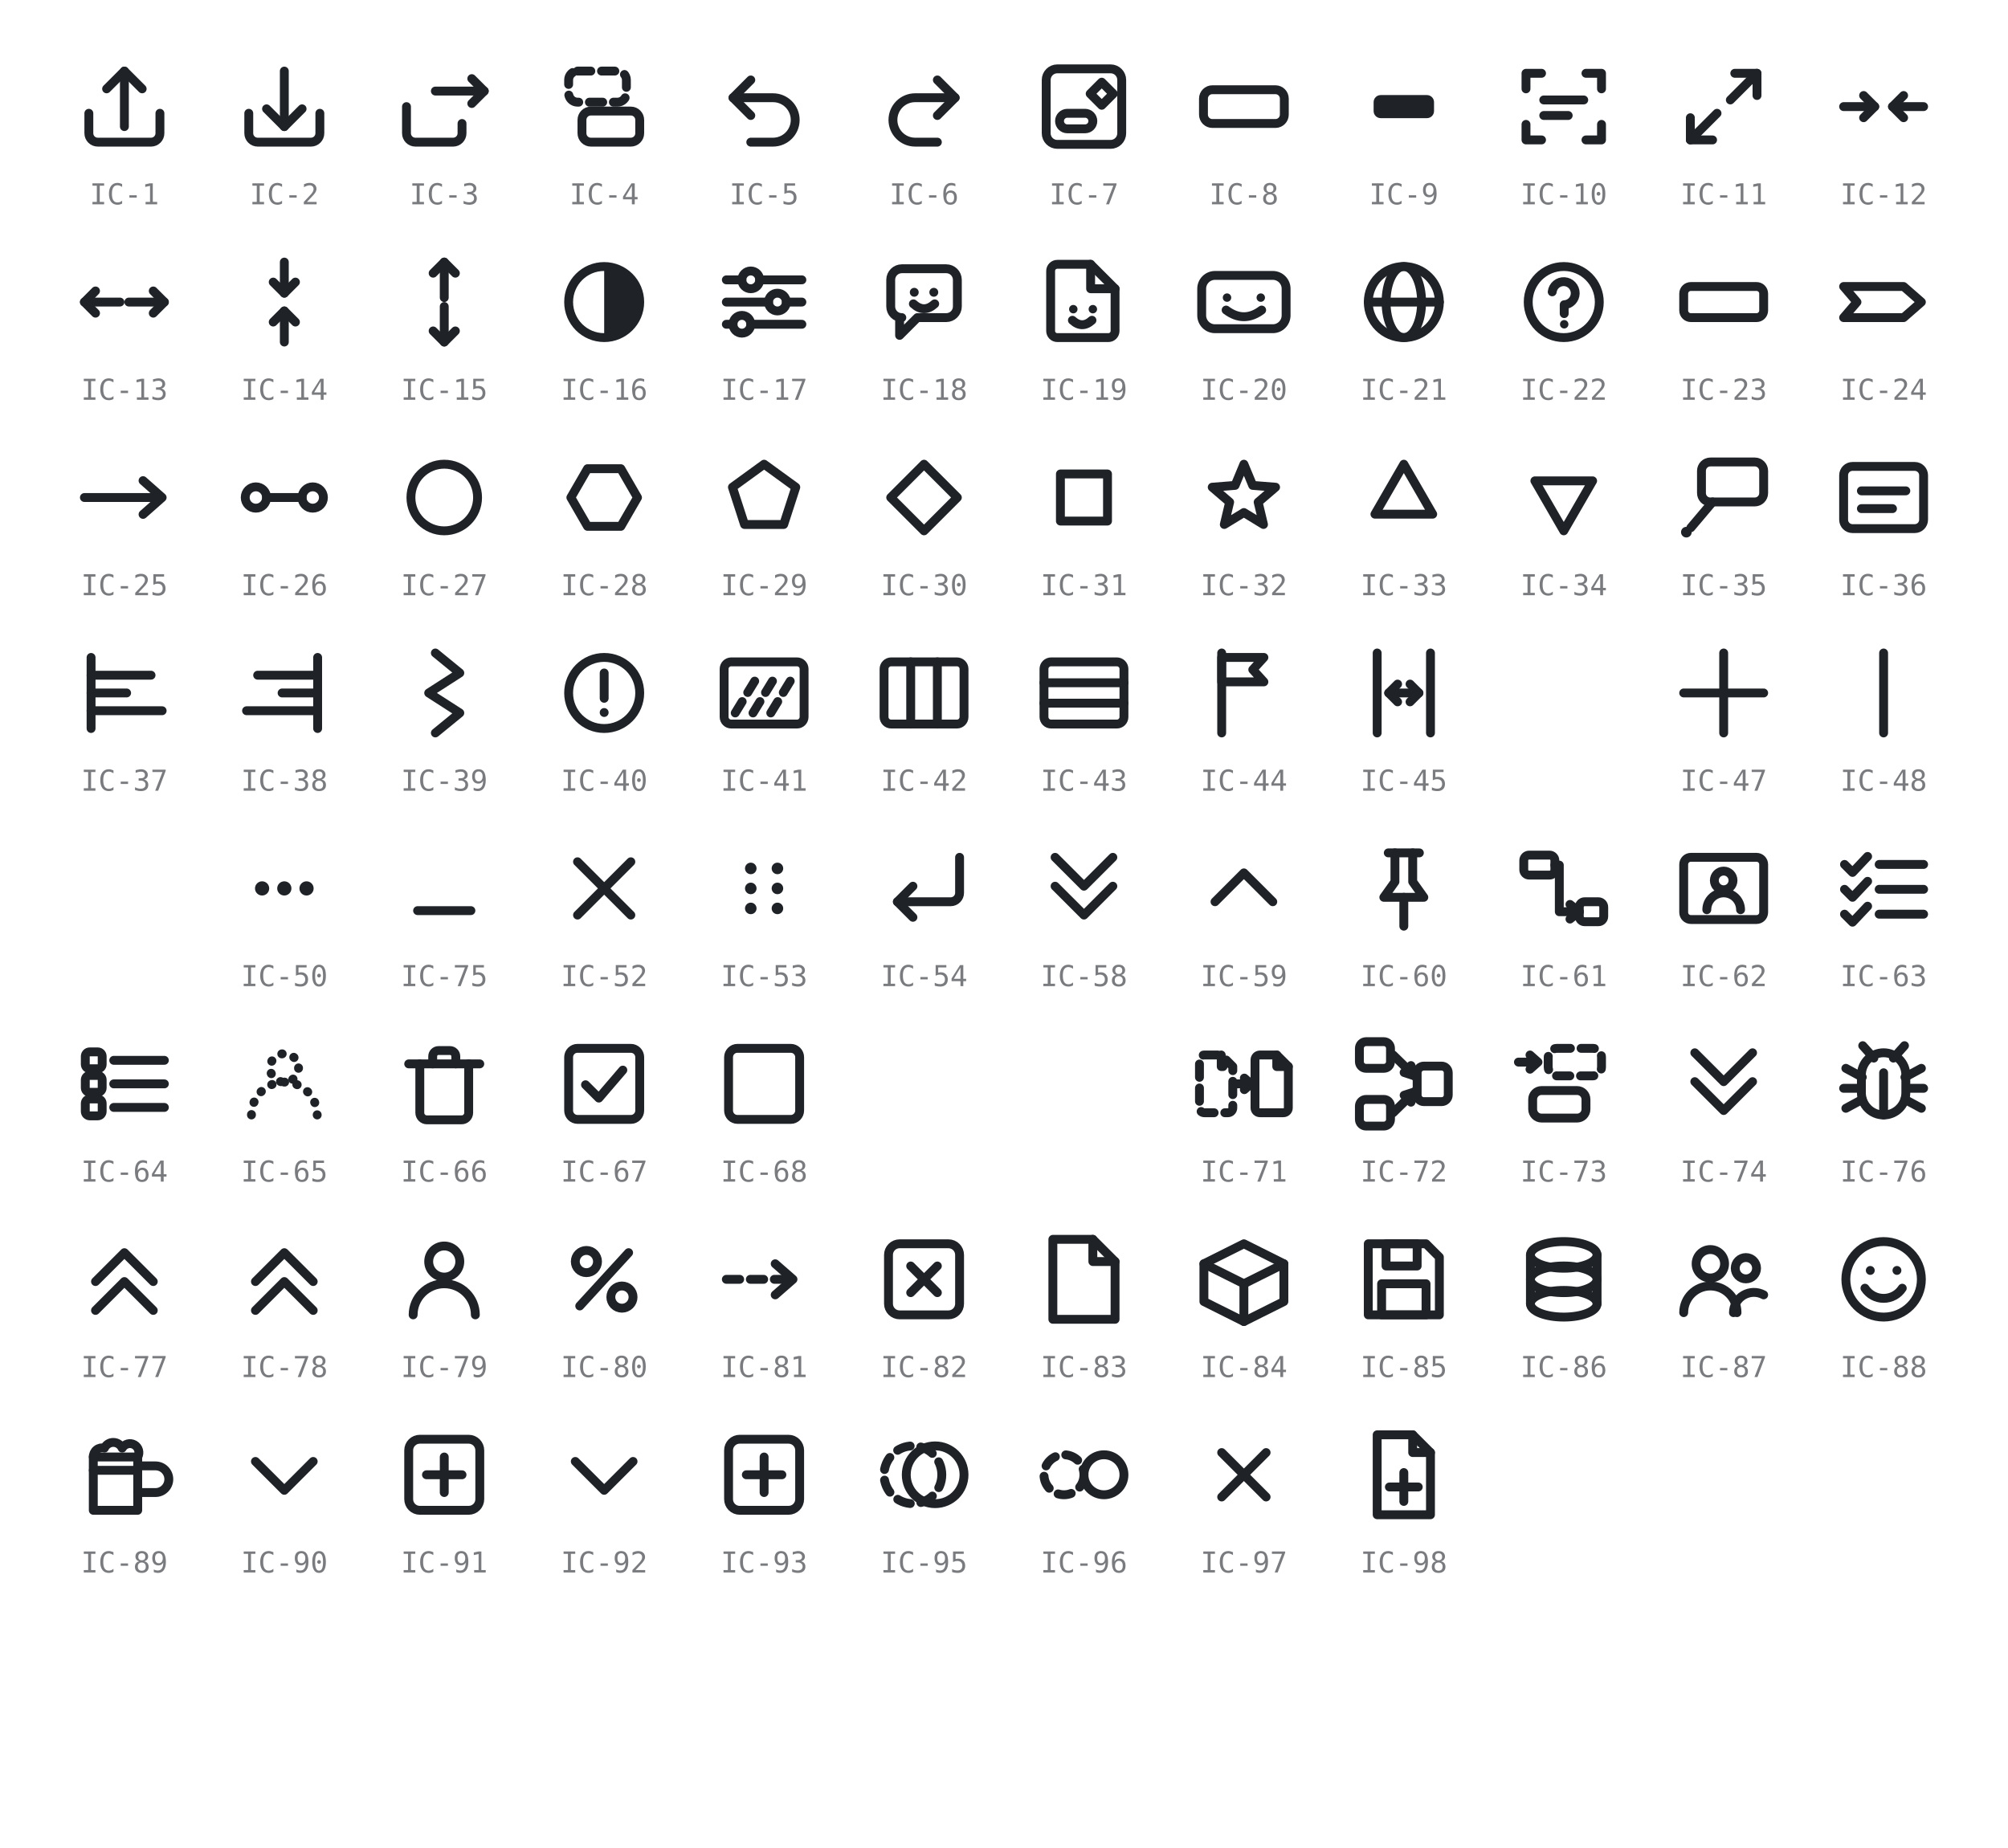
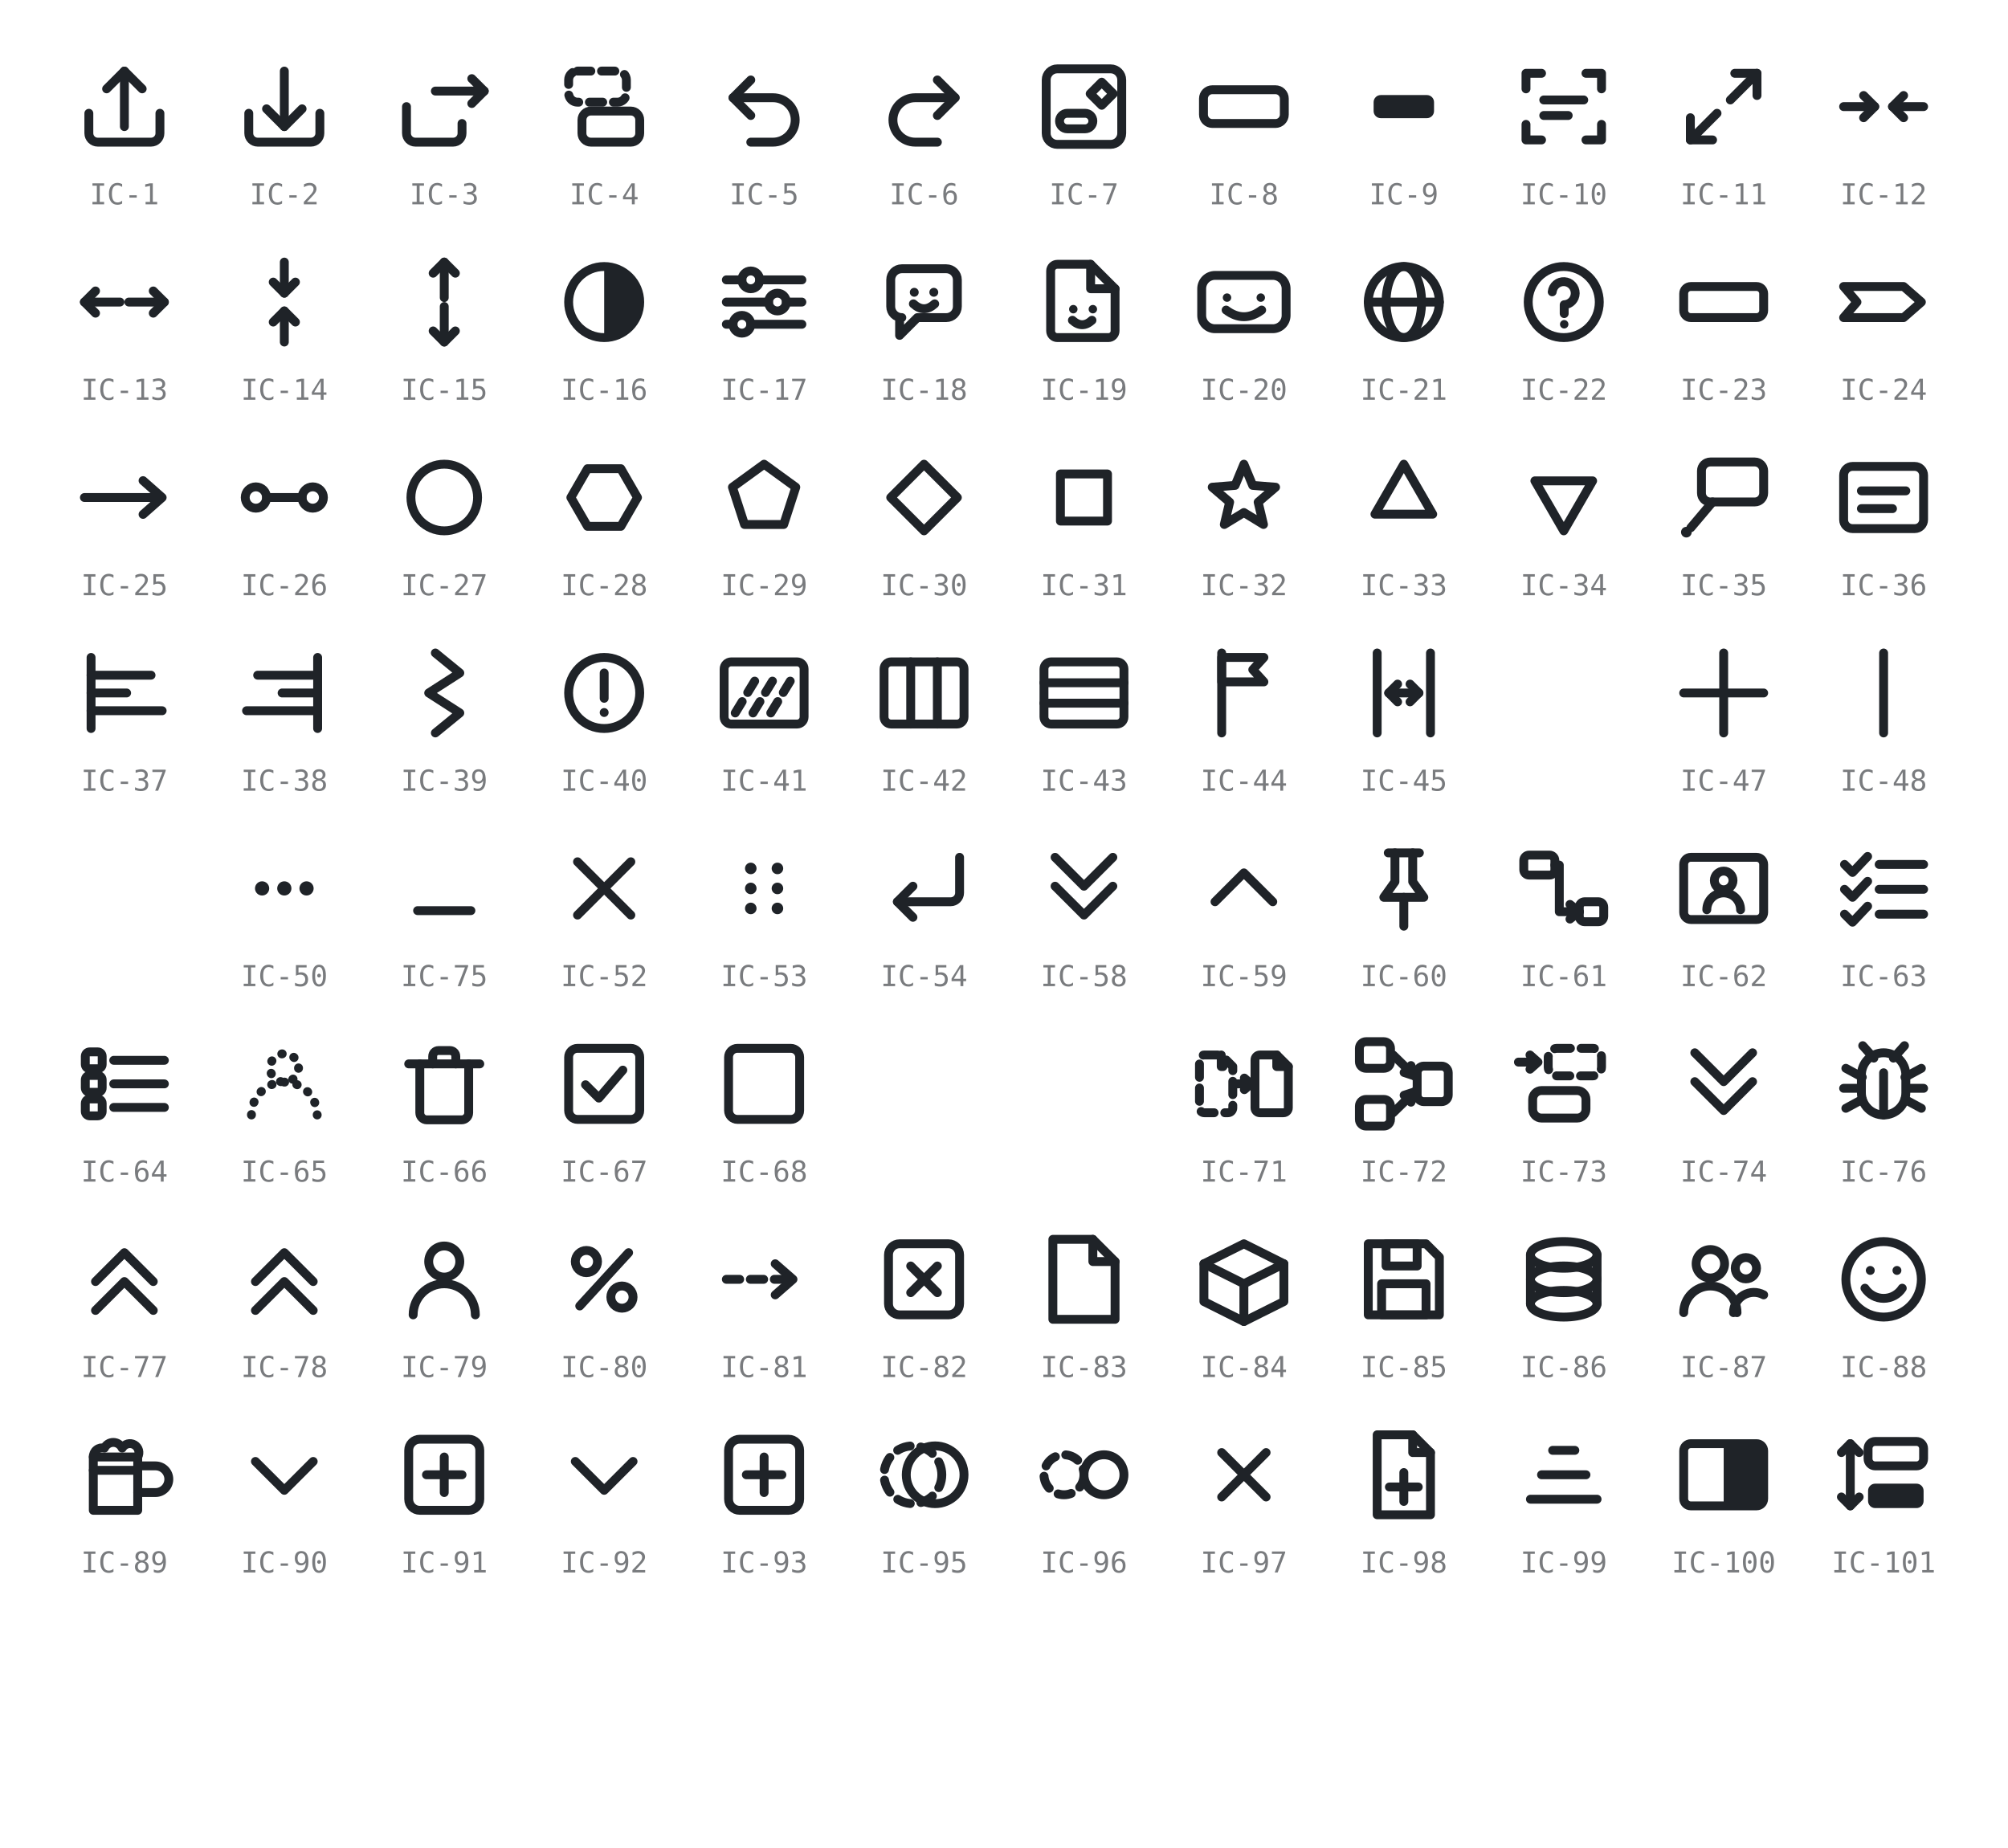
- <svg xmlns="http://www.w3.org/2000/svg" viewBox="0 0 452 416" width="452" height="416" role="img" aria-label="GRS icon glyphs IC-1 to IC-98 (IC-46 and IC-49 retired)">
+ <svg xmlns="http://www.w3.org/2000/svg" viewBox="0 0 452 416" width="452" height="416" role="img" aria-label="GRS icon glyphs IC-1 to IC-101 (IC-46 and IC-49 retired)">
  <style>
    svg { color: #1f2328; }
    @media (prefers-color-scheme: dark) { svg { color: #e6e8ea; } }
    .s { fill: none; stroke: currentColor; stroke-width: 2;
         stroke-linecap: round; stroke-linejoin: round; }
    .f { fill: currentColor; stroke: none; }
    .d { stroke-dasharray: 3 2.4; }
    .t { stroke-dasharray: 0.1 2.8; }
    .lbl { fill: currentColor; opacity: 0.6; text-anchor: middle;
           font-family: ui-monospace, SFMono-Regular, Menlo, Consolas, monospace;
           font-size: 6.5px; }
  </style>
  <g transform="translate(16 12)">
    <path class="s" d="M4 13.5 v4.5 a2 2 0 0 0 2 2 h12 a2 2 0 0 0 2 -2 v-4.5" />
    <path class="s" d="M12 16.5 V4" />
    <path class="s" d="M8 8 L12 4 L16 8" />
  </g>
  <text class="lbl" x="28" y="46">IC-1</text>
  <g transform="translate(52 12)">
    <path class="s" d="M4 13.5 v4.5 a2 2 0 0 0 2 2 h12 a2 2 0 0 0 2 -2 v-4.5" />
    <path class="s" d="M12 4 V16.5" />
    <path class="s" d="M8 12.5 L12 16.5 L16 12.5" />
  </g>
  <text class="lbl" x="64" y="46">IC-2</text>
  <g transform="translate(88 12)">
    <path class="s" d="M3.5 12 v6 a2 2 0 0 0 2 2 h8.5 a2 2 0 0 0 2 -2 v-2.2" />
    <path class="s" d="M10 8.5 H21" />
    <path class="s" d="M18.2 5.7 L21 8.5 L18.2 11.3" />
  </g>
  <text class="lbl" x="100" y="46">IC-3</text>
  <g transform="translate(124 12)">
    <rect class="s d" x="4" y="4" width="13" height="7" rx="2" />
    <rect class="s" x="7" y="13" width="13" height="7" rx="2" />
  </g>
  <text class="lbl" x="136" y="46">IC-4</text>
  <g transform="translate(160 12)">
    <path class="s" d="M5 10 H14 a5 5 0 0 1 0 10 H9" />
    <path class="s" d="M9 6 L5 10 L9 14" />
  </g>
  <text class="lbl" x="172" y="46">IC-5</text>
  <g transform="translate(196 12)">
    <path class="s" d="M19 10 H10 a5 5 0 0 0 0 10 H15" />
    <path class="s" d="M15 6 L19 10 L15 14" />
  </g>
  <text class="lbl" x="208" y="46">IC-6</text>
  <g transform="translate(232 12)">
    <rect class="s" x="3.5" y="3.5" width="17" height="17" rx="2.5" />
    <rect class="s" x="6.5" y="13.5" width="7.5" height="3.5" rx="1.75" />
    <path class="s" d="M16 6.5 L18.6 9.1 L16 11.7 L13.4 9.1 Z" />
  </g>
  <text class="lbl" x="244" y="46">IC-7</text>
  <g transform="translate(268 12)">
    <rect class="s" x="2.9" y="8.2" width="18.2" height="7.6" rx="2" />
  </g>
  <text class="lbl" x="280" y="46">IC-8</text>
  <g transform="translate(304 12)">
    <rect class="f" x="5.2" y="9.4" width="13.6" height="5.2" rx="1.6" />
  </g>
  <text class="lbl" x="316" y="46">IC-9</text>
  <g transform="translate(340 12)">
    <path class="s" d="M3.5 8 V4.5 H7" />
    <path class="s" d="M17 4.5 H20.5 V8" />
    <path class="s" d="M20.5 16 V19.5 H17" />
    <path class="s" d="M7 19.5 H3.5 V16" />
    <path class="s" d="M7.5 10.5 H16.5" />
    <path class="s" d="M7.5 14 H13" />
  </g>
  <text class="lbl" x="352" y="46">IC-10</text>
  <g transform="translate(376 12)">
    <path class="s" d="M10.5 13.5 L4.5 19.5" />
    <path class="s" d="M4.5 14.5 V19.5 H9.5" />
    <path class="s" d="M13.5 10.5 L19.5 4.5" />
    <path class="s" d="M14.5 4.5 H19.5 V9.5" />
  </g>
  <text class="lbl" x="388" y="46">IC-11</text>
  <g transform="translate(412 12)">
    <path class="s" d="M3 12 H10" />
    <path class="s" d="M7.5 9.5 L10 12 L7.5 14.5" />
    <path class="s" d="M21 12 H14" />
    <path class="s" d="M16.5 9.5 L14 12 L16.5 14.5" />
  </g>
  <text class="lbl" x="424" y="46">IC-12</text>
  <g transform="translate(16 56)">
    <path class="s" d="M11 12 H3" />
    <path class="s" d="M5.5 9.5 L3 12 L5.5 14.5" />
    <path class="s" d="M13 12 H21" />
    <path class="s" d="M18.5 9.5 L21 12 L18.5 14.5" />
  </g>
  <text class="lbl" x="28" y="90">IC-13</text>
  <g transform="translate(52 56)">
    <path class="s" d="M12 3 V10" />
    <path class="s" d="M9.5 7.5 L12 10 L14.5 7.5" />
    <path class="s" d="M12 21 V14" />
    <path class="s" d="M9.5 16.5 L12 14 L14.5 16.5" />
  </g>
  <text class="lbl" x="64" y="90">IC-14</text>
  <g transform="translate(88 56)">
    <path class="s" d="M12 11 V3" />
    <path class="s" d="M9.5 5.5 L12 3 L14.5 5.5" />
    <path class="s" d="M12 13 V21" />
    <path class="s" d="M9.5 18.5 L12 21 L14.5 18.5" />
  </g>
  <text class="lbl" x="100" y="90">IC-15</text>
  <g transform="translate(124 56)">
    <circle class="s" cx="12" cy="12" r="8" />
    <path class="f" d="M12 4 a8 8 0 0 1 0 16 Z" />
  </g>
  <text class="lbl" x="136" y="90">IC-16</text>
  <g transform="translate(160 56)">
    <path class="s" d="M3.5 7 H7" />
    <path class="s" d="M11 7 H20.5" />
    <circle class="s" cx="9" cy="7" r="2" />
    <path class="s" d="M3.5 12 H13" />
    <path class="s" d="M17 12 H20.5" />
    <circle class="s" cx="15" cy="12" r="2" />
    <path class="s" d="M3.5 17 H5" />
    <path class="s" d="M9 17 H20.5" />
    <circle class="s" cx="7" cy="17" r="2" />
  </g>
  <text class="lbl" x="172" y="90">IC-17</text>
  <g transform="translate(196 56)">
    <path class="s" d="M4.5 7 a2.5 2.5 0 0 1 2.5 -2.5 h10 a2.5 2.5 0 0 1 2.5 2.5 v6 a2.5 2.5 0 0 1 -2.5 2.5 H10.5 L6.5 19.5 V15.5 H7 A2.5 2.5 0 0 1 4.5 13 Z" />
    <circle class="f" cx="9.8" cy="9.8" r="1" />
    <circle class="f" cx="14.2" cy="9.8" r="1" />
    <path class="s" d="M9.6 12.4 q2.4 2.2 4.8 0" />
  </g>
  <text class="lbl" x="208" y="90">IC-18</text>
  <g transform="translate(232 56)">
    <path class="s" d="M6 3.5 h7.5 L19 9 v9.5 a1.5 1.5 0 0 1 -1.5 1.5 H6 a1.5 1.5 0 0 1 -1.5 -1.5 V5 A1.5 1.5 0 0 1 6 3.5 Z" />
    <path class="s" d="M13.5 3.5 V9 H19" />
    <circle class="f" cx="9.6" cy="13.6" r="0.95" />
    <circle class="f" cx="14" cy="13.6" r="0.95" />
    <path class="s" d="M9.4 16.1 q2.2 2 4.4 0" />
  </g>
  <text class="lbl" x="244" y="90">IC-19</text>
  <g transform="translate(268 56)">
    <rect class="s" x="2.5" y="6" width="19" height="12" rx="3" />
    <circle class="f" cx="8.2" cy="11" r="0.95" />
    <circle class="f" cx="15.8" cy="11" r="0.95" />
    <path class="s" d="M8 13.8 q4 3 8 0" />
  </g>
  <text class="lbl" x="280" y="90">IC-20</text>
  <g transform="translate(304 56)">
    <circle class="s" cx="12" cy="12" r="8" />
    <ellipse class="s" cx="12" cy="12" rx="4" ry="8" />
    <path class="s" d="M4 12 H20" />
  </g>
  <text class="lbl" x="316" y="90">IC-21</text>
  <g transform="translate(340 56)">
    <circle class="s" cx="12" cy="12" r="8" />
    <path class="s" d="M9.4 9.7 a2.6 2.6 0 1 1 2.7 2.9 V14.6" />
    <circle class="f" cx="12.1" cy="17" r="0.95" />
  </g>
  <text class="lbl" x="352" y="90">IC-22</text>
  <g transform="translate(376 56)">
    <rect class="s" x="3" y="8.5" width="18" height="7" rx="1.6" />
  </g>
  <text class="lbl" x="388" y="90">IC-23</text>
  <g transform="translate(412 56)">
    <path class="s" d="M3 8.5 H16.5 L20.5 12 L16.5 15.5 H3 L6 12 Z" />
  </g>
  <text class="lbl" x="424" y="90">IC-24</text>
  <g transform="translate(16 100)">
    <path class="s" d="M3 12 H20" />
    <path class="s" d="M16.2 8.2 L20.5 12 L16.2 15.8" />
  </g>
  <text class="lbl" x="28" y="134">IC-25</text>
  <g transform="translate(52 100)">
    <circle class="s" cx="5.6" cy="12" r="2.4" />
    <circle class="s" cx="18.4" cy="12" r="2.4" />
    <path class="s" d="M8 12 H16" />
  </g>
  <text class="lbl" x="64" y="134">IC-26</text>
  <g transform="translate(88 100)">
    <circle class="s" cx="12" cy="12" r="7.5" />
  </g>
  <text class="lbl" x="100" y="134">IC-27</text>
  <g transform="translate(124 100)">
    <path class="s" d="M19.5 12 L15.75 18.49 L8.25 18.49 L4.5 12 L8.25 5.51 L15.75 5.51 Z" />
  </g>
  <text class="lbl" x="136" y="134">IC-28</text>
  <g transform="translate(160 100)">
    <path class="s" d="M12 4.5 L19.13 9.68 L16.41 18.07 L7.59 18.07 L4.87 9.68 Z" />
  </g>
  <text class="lbl" x="172" y="134">IC-29</text>
  <g transform="translate(196 100)">
    <path class="s" d="M12 4.5 L19.5 12 L12 19.5 L4.5 12 Z" />
  </g>
  <text class="lbl" x="208" y="134">IC-30</text>
  <g transform="translate(232 100)">
    <rect class="s" x="6.7" y="6.7" width="10.6" height="10.6" />
  </g>
  <text class="lbl" x="244" y="134">IC-31</text>
  <g transform="translate(268 100)">
    <path class="s" d="M12 4.5 L13.98 9.27 L19.13 9.68 L15.21 13.04 L16.41 18.07 L12 15.38 L7.59 18.07 L8.79 13.04 L4.87 9.68 L10.02 9.27 Z" />
  </g>
  <text class="lbl" x="280" y="134">IC-32</text>
  <g transform="translate(304 100)">
    <path class="s" d="M12 4.5 L18.5 15.75 L5.5 15.75 Z" />
  </g>
  <text class="lbl" x="316" y="134">IC-33</text>
  <g transform="translate(340 100)">
    <path class="s" d="M12 19.5 L18.5 8.25 L5.5 8.25 Z" />
  </g>
  <text class="lbl" x="352" y="134">IC-34</text>
  <g transform="translate(376 100)">
    <rect class="s" x="7" y="4" width="14" height="9" rx="2" />
    <path class="s" d="M9.5 13 L4.6 18.8" />
    <circle class="f" cx="3.6" cy="19.8" r="1.2" />
  </g>
  <text class="lbl" x="388" y="134">IC-35</text>
  <g transform="translate(412 100)">
    <rect class="s" x="3" y="5" width="18" height="14" rx="2" />
    <path class="s" d="M7 10.5 H17" />
    <path class="s" d="M7 14.5 H14" />
  </g>
  <text class="lbl" x="424" y="134">IC-36</text>
  <g transform="translate(16 144)">
    <path class="s" d="M4.5 4 V20" />
    <path class="s" d="M4.5 8 H18" />
    <path class="s" d="M4.5 12 H12.5" />
    <path class="s" d="M4.5 16 H20.5" />
  </g>
  <text class="lbl" x="28" y="178">IC-37</text>
  <g transform="translate(52 144)">
    <path class="s" d="M19.5 4 V20" />
    <path class="s" d="M6 8 H19.5" />
    <path class="s" d="M11.5 12 H19.5" />
    <path class="s" d="M3.5 16 H19.5" />
  </g>
  <text class="lbl" x="64" y="178">IC-38</text>
  <g transform="translate(88 144)">
    <path class="s" d="M10 3 L15.5 7.5 L8.5 12 L15.5 16.5 L10 21" />
  </g>
  <text class="lbl" x="100" y="178">IC-39</text>
  <g transform="translate(124 144)">
    <circle class="s" cx="12" cy="12" r="8" />
    <path class="s" d="M12 7.5 V13.2" />
    <circle class="f" cx="12" cy="16.4" r="1" />
  </g>
  <text class="lbl" x="136" y="178">IC-40</text>
  <g transform="translate(160 144)">
    <rect class="s" x="3" y="5" width="18" height="14" rx="1.6" />
    <path class="s d" d="M5.5 16.5 L11 7.5" />
    <path class="s d" d="M9.5 16.5 L15 7.5" />
    <path class="s d" d="M13.5 16.5 L19 7.5" />
  </g>
  <text class="lbl" x="172" y="178">IC-41</text>
  <g transform="translate(196 144)">
    <rect class="s" x="3" y="5" width="18" height="14" rx="1.6" />
    <path class="s" d="M9 5 V19" />
    <path class="s" d="M15 5 V19" />
  </g>
  <text class="lbl" x="208" y="178">IC-42</text>
  <g transform="translate(232 144)">
    <rect class="s" x="3" y="5" width="18" height="14" rx="1.6" />
    <path class="s" d="M3 9.7 H21" />
    <path class="s" d="M3 14.3 H21" />
  </g>
  <text class="lbl" x="244" y="178">IC-43</text>
  <g transform="translate(268 144)">
    <path class="s" d="M7 3 V21" />
    <path class="s" d="M7 4 H16.5 L14 6.75 L16.5 9.5 H7 Z" />
  </g>
  <text class="lbl" x="280" y="178">IC-44</text>
  <g transform="translate(304 144)">
    <path class="s" d="M6 3 V21" />
    <path class="s" d="M18 3 V21" />
    <path class="s" d="M8.6 12 H15.4" />
    <path class="s" d="M10.6 10 L8.6 12 L10.6 14" />
    <path class="s" d="M13.4 10 L15.4 12 L13.4 14" />
  </g>
  <text class="lbl" x="316" y="178">IC-45</text>
  <g transform="translate(376 144)">
    <path class="s" d="M12 3 V21" />
    <path class="s" d="M3 12 H21" />
  </g>
  <text class="lbl" x="388" y="178">IC-47</text>
  <g transform="translate(412 144)">
    <path class="s" d="M12 3 V21" />
  </g>
  <text class="lbl" x="424" y="178">IC-48</text>
  <g transform="translate(52 188)">
    <circle class="f" cx="7" cy="12" r="1.6" />
    <circle class="f" cx="12" cy="12" r="1.6" />
    <circle class="f" cx="17" cy="12" r="1.6" />
  </g>
  <text class="lbl" x="64" y="222">IC-50</text>
  <g transform="translate(88 188)">
    <path class="s" d="M6 17 H18" />
  </g>
  <text class="lbl" x="100" y="222">IC-75</text>
  <g transform="translate(124 188)">
    <path class="s" d="M6 6 L18 18" />
    <path class="s" d="M18 6 L6 18" />
  </g>
  <text class="lbl" x="136" y="222">IC-52</text>
  <g transform="translate(160 188)">
    <circle class="f" cx="9" cy="7.5" r="1.3" />
    <circle class="f" cx="9" cy="12" r="1.3" />
    <circle class="f" cx="9" cy="16.5" r="1.3" />
    <circle class="f" cx="15" cy="7.5" r="1.3" />
    <circle class="f" cx="15" cy="12" r="1.3" />
    <circle class="f" cx="15" cy="16.5" r="1.3" />
  </g>
  <text class="lbl" x="172" y="222">IC-53</text>
  <g transform="translate(196 188)">
    <path class="s" d="M20 5 V13 a2 2 0 0 1 -2 2 H6" />
    <path class="s" d="M9.5 11.5 L6 15 L9.5 18.5" />
  </g>
  <text class="lbl" x="208" y="222">IC-54</text>
  <g transform="translate(232 188)">
    <path class="s" d="M5.5 11.5 L12 18 L18.5 11.5" />
    <path class="s" d="M5.5 5 L12 11.5 L18.5 5" />
  </g>
  <text class="lbl" x="244" y="222">IC-58</text>
  <g transform="translate(268 188)">
    <path class="s" d="M5.5 15 L12 8.5 L18.5 15" />
  </g>
  <text class="lbl" x="280" y="222">IC-59</text>
  <g transform="translate(304 188)">
    <path class="s" d="M8.5 4 H15.5" />
    <path class="s" d="M10 4 V10.5 L7.5 14 H16.5 L14 10.5 V4" />
    <path class="s" d="M12 14 V20.5" />
  </g>
  <text class="lbl" x="316" y="222">IC-60</text>
  <g transform="translate(340 188)">
    <rect class="s" x="3" y="4.5" width="7" height="4.5" rx="1.2" />
    <rect class="s" x="15.5" y="15" width="5.5" height="4.5" rx="1.2" />
    <path class="s" d="M10 6.75 H11 V17.25 H15.5" />
    <path class="s" d="M13.4 15.6 L15.5 17.25 L13.4 18.9" />
  </g>
  <text class="lbl" x="352" y="222">IC-61</text>
  <g transform="translate(376 188)">
    <rect class="s" x="3" y="5" width="18" height="14" rx="1.6" />
    <circle class="s" cx="12" cy="10.2" r="2.1" />
    <path class="s" d="M8.2 16.8 a3.8 3.8 0 0 1 7.6 0" />
  </g>
  <text class="lbl" x="388" y="222">IC-62</text>
  <g transform="translate(412 188)">
    <path class="s" d="M3.2 6.6 L5 8.4 L8.4 4.8" />
    <path class="s" d="M11 6.6 H21" />
    <path class="s" d="M3.2 12.2 L5 14 L8.4 10.4" />
    <path class="s" d="M11 12.2 H21" />
    <path class="s" d="M3.2 17.8 L5 19.6 L8.4 16" />
    <path class="s" d="M11 17.8 H21" />
  </g>
  <text class="lbl" x="424" y="222">IC-63</text>
  <g transform="translate(16 232)">
    <rect class="s" x="3.2" y="4.8" width="3.8" height="3.8" rx="1" />
    <path class="s" d="M9.6 6.7 H21" />
    <rect class="s" x="3.2" y="10.1" width="3.8" height="3.8" rx="1" />
    <path class="s" d="M9.6 12 H21" />
    <rect class="s" x="3.2" y="15.4" width="3.8" height="3.8" rx="1" />
    <path class="s" d="M9.6 17.3 H21" />
  </g>
  <text class="lbl" x="28" y="266">IC-64</text>
  <g transform="translate(52 232)">
    <circle class="s t" cx="12" cy="8.4" r="3.2" />
    <path class="s t" d="M4.6 19 a7.4 7.4 0 0 1 14.8 0" />
  </g>
  <text class="lbl" x="64" y="266">IC-65</text>
  <g transform="translate(88 232)">
    <path class="s" d="M4 7.5 H20" />
    <path class="s" d="M9.4 7.5 V5.8 a1.3 1.3 0 0 1 1.3 -1.3 h2.6 a1.3 1.3 0 0 1 1.3 1.3 V7.5" />
    <path class="s" d="M6.5 7.5 v11 a1.6 1.6 0 0 0 1.6 1.6 h7.8 a1.6 1.6 0 0 0 1.6 -1.6 V7.5" />
  </g>
  <text class="lbl" x="100" y="266">IC-66</text>
  <g transform="translate(124 232)">
    <rect class="s" x="4" y="4" width="16" height="16" rx="2" />
    <path class="s" d="M7.8 12.2 L10.8 15.2 L16.2 8.9" />
  </g>
  <text class="lbl" x="136" y="266">IC-67</text>
  <g transform="translate(160 232)">
    <rect class="s" x="4" y="4" width="16" height="16" rx="2" />
  </g>
  <text class="lbl" x="172" y="266">IC-68</text>
  <g transform="translate(268 232)">
    <path class="s d" d="M3.1 5.5 H6.9 L9.5 8.1 V17.4 a1.1 1.1 0 0 1 -1.1 1.1 H3.1 a1.1 1.1 0 0 1 -1.1 -1.1 V6.6 a1.1 1.1 0 0 1 1.1 -1.1 Z" />
    <path class="s d" d="M6.9 5.5 V8.1 H9.5" />
    <path class="s" d="M15.6 5.5 H19.4 L22 8.1 V17.4 a1.1 1.1 0 0 1 -1.1 1.1 H15.6 a1.1 1.1 0 0 1 -1.1 -1.1 V6.6 a1.1 1.1 0 0 1 1.1 -1.1 Z" />
    <path class="s" d="M19.4 5.5 V8.1 H22" />
    <path class="s" d="M10.2 12 H13.4" />
    <path class="s" d="M12.1 10.7 L13.6 12 L12.1 13.3" />
  </g>
  <text class="lbl" x="280" y="266">IC-71</text>
  <g transform="translate(304 232)">
    <rect class="s" x="2" y="2.5" width="7" height="6" rx="1.5" />
    <rect class="s" x="2" y="15.5" width="7" height="6" rx="1.5" />
    <rect class="s" x="15" y="8" width="7" height="8" rx="1.5" />
    <path class="s" d="M9.6 5.5 L14.4 10.2" />
    <path class="s" d="M12.07 9.44 L14.4 10.2 L13.61 7.88" />
    <path class="s" d="M9.6 18.5 L14.4 13.8" />
    <path class="s" d="M13.61 16.12 L14.4 13.8 L12.07 14.56" />
  </g>
  <text class="lbl" x="316" y="266">IC-72</text>
  <g transform="translate(340 232)">
    <rect class="s d" x="8.5" y="4" width="12" height="6.2" rx="2" />
    <rect class="s" x="5" y="13.5" width="12" height="6.2" rx="2" />
    <path class="s" d="M1.8 7.1 H6" />
    <path class="s" d="M4.4 5.5 L6.2 7.1 L4.4 8.7" />
  </g>
  <text class="lbl" x="352" y="266">IC-73</text>
  <g transform="translate(376 232)">
    <path class="s" d="M5.5 11.5 L12 18 L18.5 11.5" />
    <path class="s" d="M5.5 5 L12 11.5 L18.5 5" />
  </g>
  <text class="lbl" x="388" y="266">IC-74</text>
  <g transform="translate(412 232)">
    <path class="s" d="M7 10 a5 5 0 0 1 10 0 v4 a5 5 0 0 1 -10 0 Z" />
    <path class="s" d="M12 9.5 V19" />
    <path class="s" d="M9.8 6.2 L7.3 3.4" />
    <path class="s" d="M14.2 6.2 L16.7 3.4" />
    <path class="s" d="M7.2 10.5 L3.5 8.5" />
    <path class="s" d="M6.8 13 L3 13" />
    <path class="s" d="M7.2 15.5 L3.5 17.5" />
    <path class="s" d="M16.8 10.5 L20.5 8.5" />
    <path class="s" d="M17.2 13 L21 13" />
    <path class="s" d="M16.8 15.5 L20.5 17.5" />
  </g>
  <text class="lbl" x="424" y="266">IC-76</text>
  <g transform="translate(16 276)">
    <path class="s" d="M5.5 12.5 L12 6 L18.5 12.5" />
    <path class="s" d="M5.5 19 L12 12.5 L18.5 19" />
  </g>
  <text class="lbl" x="28" y="310">IC-77</text>
  <g transform="translate(52 276)">
    <path class="s" d="M5.5 12.5 L12 6 L18.5 12.5" />
    <path class="s" d="M5.5 19 L12 12.5 L18.5 19" />
  </g>
  <text class="lbl" x="64" y="310">IC-78</text>
  <g transform="translate(88 276)">
    <circle class="s" cx="12" cy="8" r="3.5" />
    <path class="s" d="M5 20 a7 7 0 0 1 14 0" />
  </g>
  <text class="lbl" x="100" y="310">IC-79</text>
  <g transform="translate(124 276)">
    <path class="s" d="M17.5 6 L6.5 18" />
    <circle class="s" cx="8" cy="8" r="2.5" />
    <circle class="s" cx="16" cy="16" r="2.5" />
  </g>
  <text class="lbl" x="136" y="310">IC-80</text>
  <g transform="translate(160 276)">
    <path class="s d" d="M3.5 12 H17" />
    <path class="s" d="M14.5 8.5 L18.5 12 L14.5 15.5" />
  </g>
  <text class="lbl" x="172" y="310">IC-81</text>
  <g transform="translate(196 276)">
    <rect class="s" x="4" y="4" width="16" height="16" rx="2.5" />
    <path class="s" d="M9 9 L15 15" />
    <path class="s" d="M15 9 L9 15" />
  </g>
  <text class="lbl" x="208" y="310">IC-82</text>
  <g transform="translate(232 276)">
    <path class="s" d="M5 3 H14 L19 8 V21 H5 Z" />
    <path class="s" d="M14 3 V8 H19" />
  </g>
  <text class="lbl" x="244" y="310">IC-83</text>
  <g transform="translate(268 276)">
    <path class="s" d="M3 8.5 L12 4 L21 8.5 V17 L12 21.5 L3 17 Z" />
    <path class="s" d="M3 8.5 L12 13 L21 8.5" />
    <path class="s" d="M12 13 V21.5" />
  </g>
  <text class="lbl" x="280" y="310">IC-84</text>
  <g transform="translate(304 276)">
    <path class="s" d="M4 4 H17 L20 7 V20 H4 Z" />
    <rect class="s" x="8" y="4" width="7" height="5" />
    <rect class="s" x="7" y="13" width="10" height="7" />
  </g>
  <text class="lbl" x="316" y="310">IC-85</text>
  <g transform="translate(340 276)">
    <ellipse class="s" cx="12" cy="6.5" rx="7.5" ry="3" />
    <path class="s" d="M4.5 6.5 V17.5" />
    <path class="s" d="M19.5 6.5 V17.5" />
    <ellipse class="s" cx="12" cy="12" rx="7.5" ry="3" />
    <ellipse class="s" cx="12" cy="17.5" rx="7.5" ry="3" />
  </g>
  <text class="lbl" x="352" y="310">IC-86</text>
  <g transform="translate(376 276)">
    <circle class="s" cx="9" cy="8.5" r="3.2" />
    <path class="s" d="M3 19.5 a6 6 0 0 1 12 0" />
    <circle class="s" cx="17" cy="9.5" r="2.4" />
    <path class="s" d="M14.2 19.5 a4.6 4.6 0 0 1 6.8-4" />
  </g>
  <text class="lbl" x="388" y="310">IC-87</text>
  <g transform="translate(412 276)">
    <circle class="s" cx="12" cy="12" r="8.5" />
    <circle class="f" cx="9" cy="10" r="1" />
    <circle class="f" cx="15" cy="10" r="1" />
    <path class="s" d="M7.8 14 a5 5 0 0 0 8.4 0" />
  </g>
  <text class="lbl" x="424" y="310">IC-88</text>
  <g transform="translate(16 320)">
    <path class="s" d="M5 8 H15 V20 H5 Z" />
    <path class="s" d="M15 10 H19 a2 2 0 0 1 0 6 H15" />
    <path class="s" d="M5 11 H15" />
    <path class="s" d="M5 8 a2 2 0 0 1 2.5-2 a2.2 2.2 0 0 1 4 0 a2 2 0 0 1 3.5 2" />
  </g>
  <text class="lbl" x="28" y="354">IC-89</text>
  <g transform="translate(52 320)">
    <path class="s" d="M5.5 9 L12 15.5 L18.5 9" />
  </g>
  <text class="lbl" x="64" y="354">IC-90</text>
  <g transform="translate(88 320)">
    <rect class="s" x="4" y="4" width="16" height="16" rx="2.5" />
    <path class="s" d="M12 8 V16" />
    <path class="s" d="M8 12 H16" />
  </g>
  <text class="lbl" x="100" y="354">IC-91</text>
  <g transform="translate(124 320)">
    <path class="s" d="M5.5 9 L12 15.5 L18.5 9" />
  </g>
  <text class="lbl" x="136" y="354">IC-92</text>
  <g transform="translate(160 320)">
    <rect class="s" x="4" y="4" width="16" height="16" rx="2.5" />
    <path class="s" d="M12 8 V16" />
    <path class="s" d="M8 12 H16" />
  </g>
  <text class="lbl" x="172" y="354">IC-93</text>
  <g transform="translate(196 320)">
    <circle class="s d" cx="9.5" cy="12" r="6.5" />
    <circle class="s" cx="14.5" cy="12" r="6.5" />
  </g>
  <text class="lbl" x="208" y="354">IC-95</text>
  <g transform="translate(232 320)">
    <circle class="s d" cx="7.5" cy="12" r="4.5" />
    <circle class="s" cx="16.5" cy="12" r="4.5" />
  </g>
  <text class="lbl" x="244" y="354">IC-96</text>
  <g transform="translate(268 320)">
    <path class="s" d="M7 7 L17 17" />
    <path class="s" d="M17 7 L7 17" />
  </g>
  <text class="lbl" x="280" y="354">IC-97</text>
  <g transform="translate(304 320)">
    <path class="s" d="M6 3 H14 L18 7 V21 H6 Z" />
    <path class="s" d="M14 3 V7 H18" />
    <path class="s" d="M12 11.5 V18" />
    <path class="s" d="M8.75 14.75 H15.25" />
  </g>
  <text class="lbl" x="316" y="354">IC-98</text>
+   <g transform="translate(340 320)">
+     <path class="s" d="M9.5 6.5 H14.5" />
+     <path class="s" d="M7 12 H17" />
+     <path class="s" d="M4.5 17.5 H19.5" />
+   </g>
+   <text class="lbl" x="352" y="354">IC-99</text>
+   <g transform="translate(376 320)">
+     <rect class="s" x="3" y="5" width="18" height="14" rx="1.6" />
+     <path class="f" d="M12 5 H19.4 A1.6 1.6 0 0 1 21 6.6 V17.4 A1.6 1.6 0 0 1 19.4 19 H12 Z" />
+   </g>
+   <text class="lbl" x="388" y="354">IC-100</text>
+   <g transform="translate(412 320)">
+     <rect class="s" x="8.5" y="4.5" width="12.5" height="5.5" rx="1.6" />
+     <rect class="f" x="8.5" y="14" width="12.5" height="5.5" rx="1.6" />
+     <path class="s" d="M4.5 5 V19" />
+     <path class="s" d="M2.5 7 L4.5 5 L6.5 7" />
+     <path class="s" d="M2.5 17 L4.5 19 L6.5 17" />
+   </g>
+   <text class="lbl" x="424" y="354">IC-101</text>
</svg>
